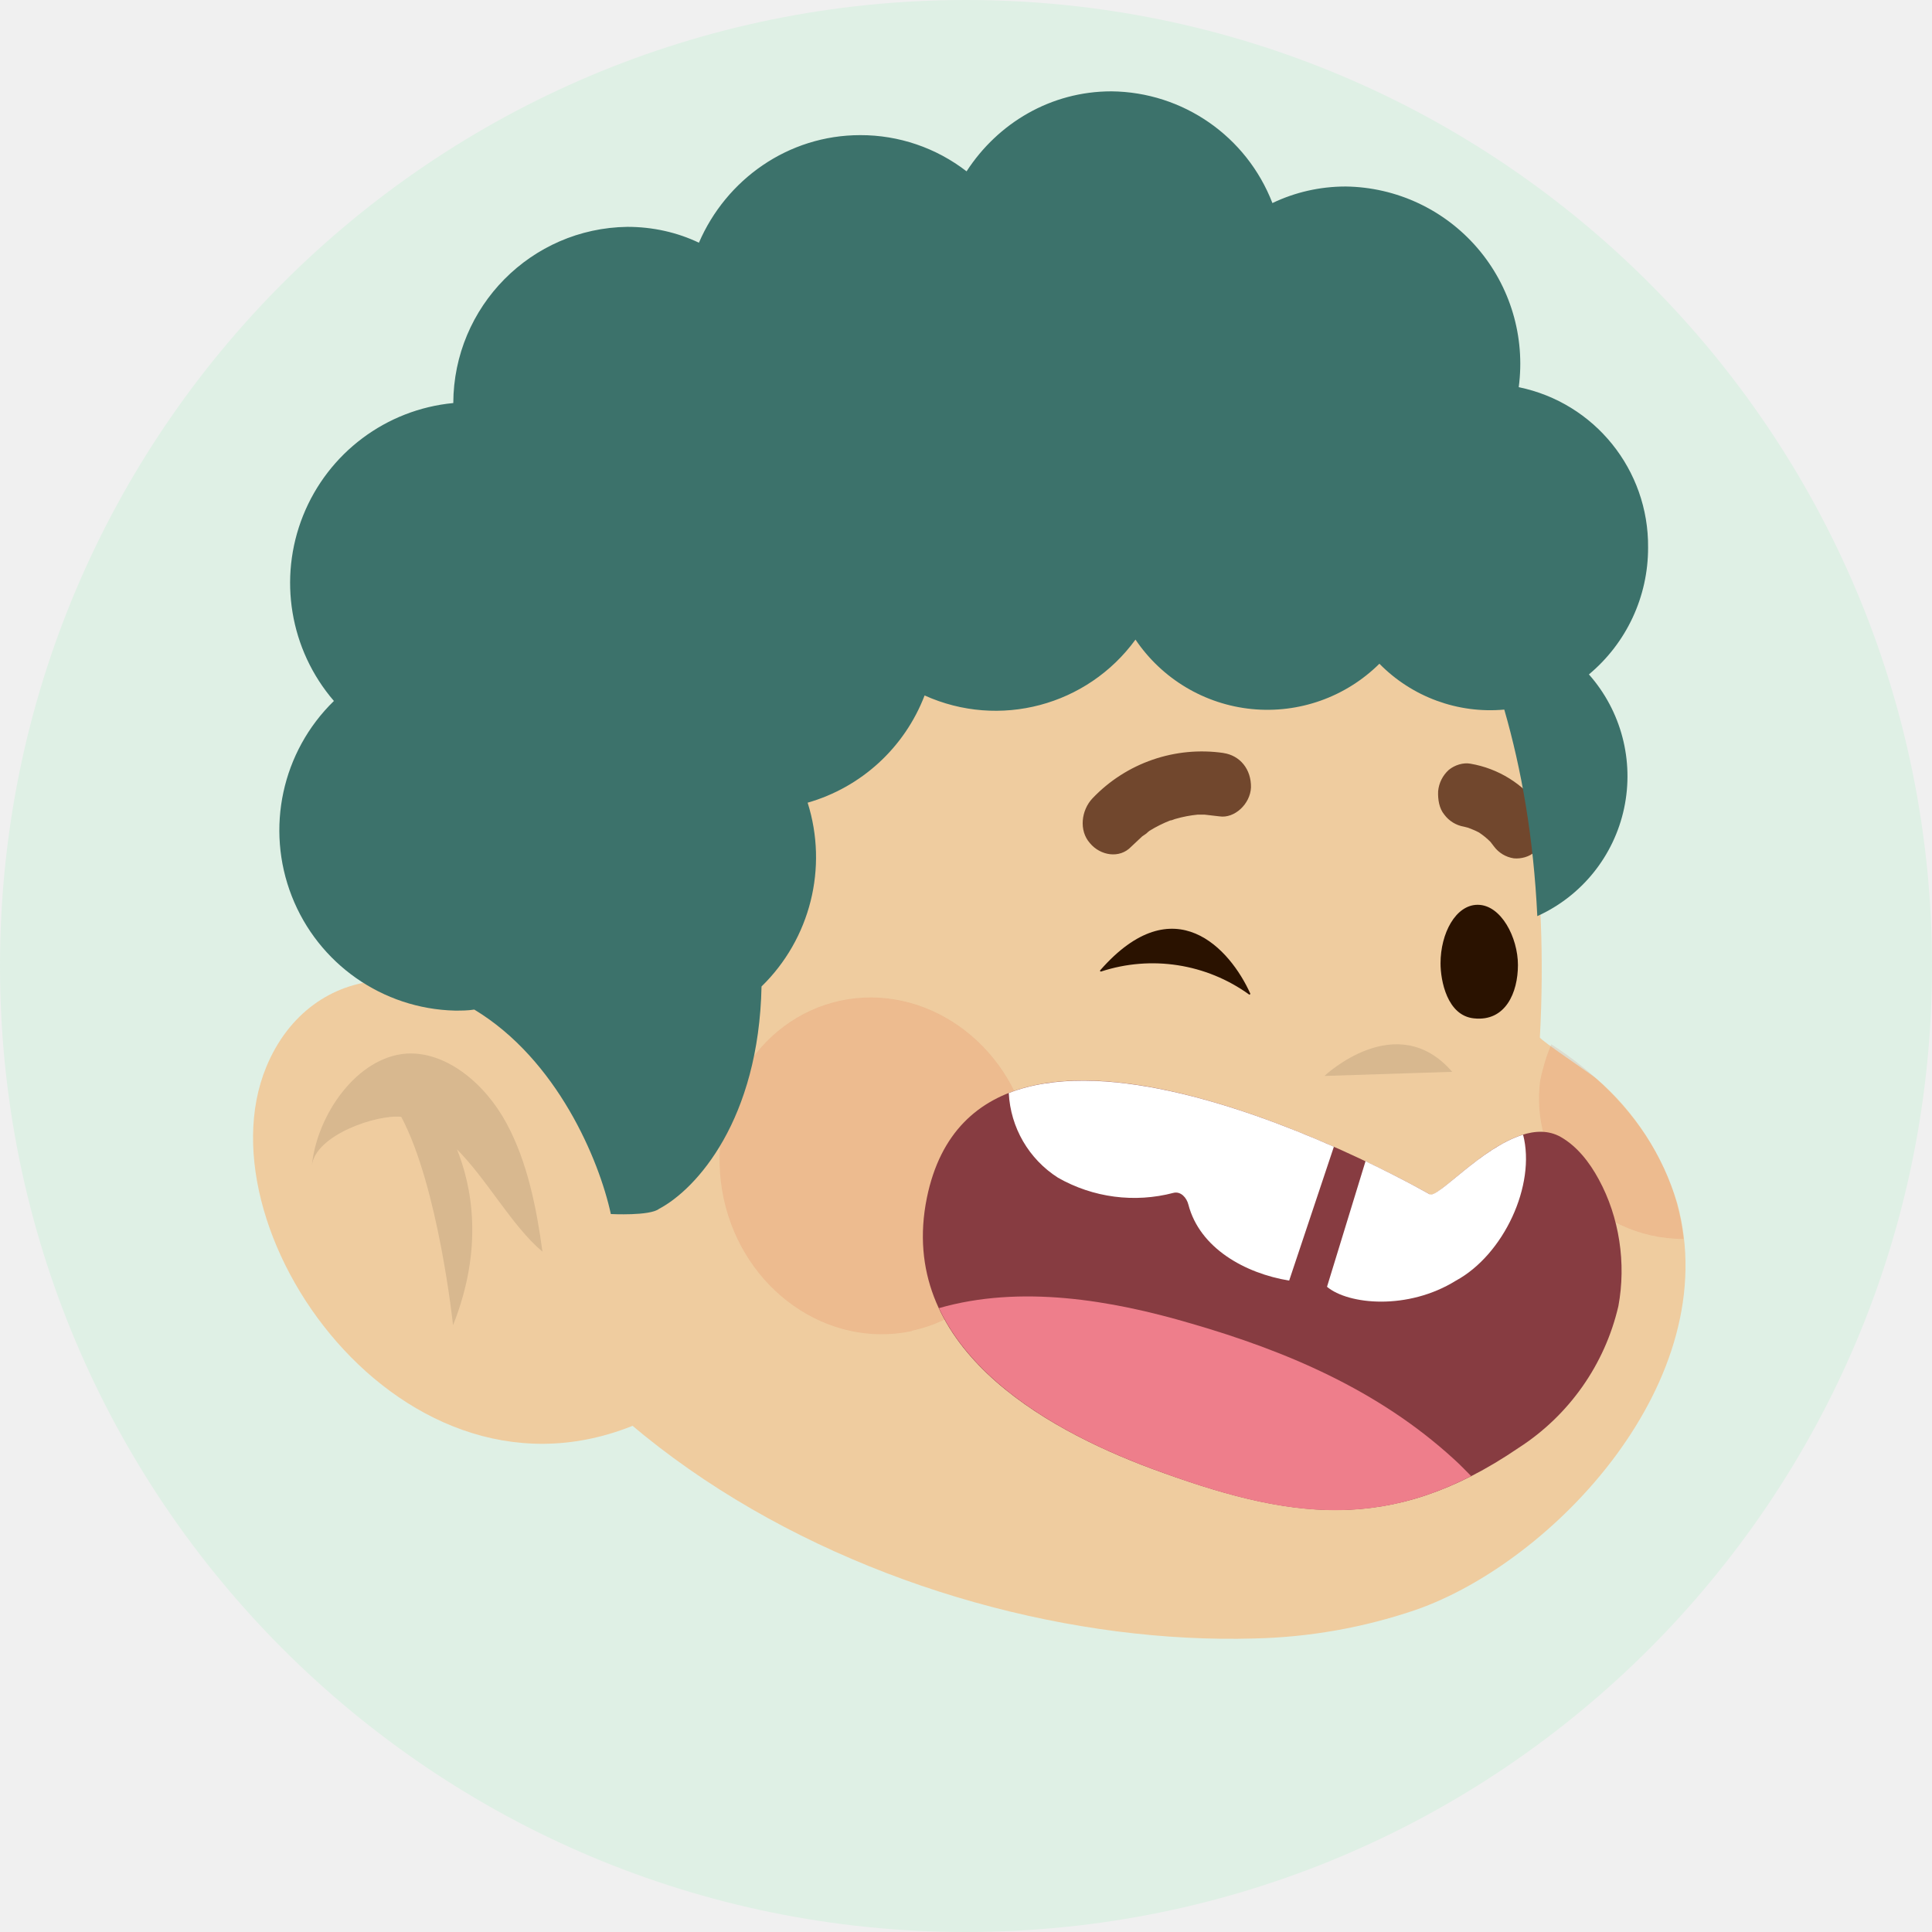
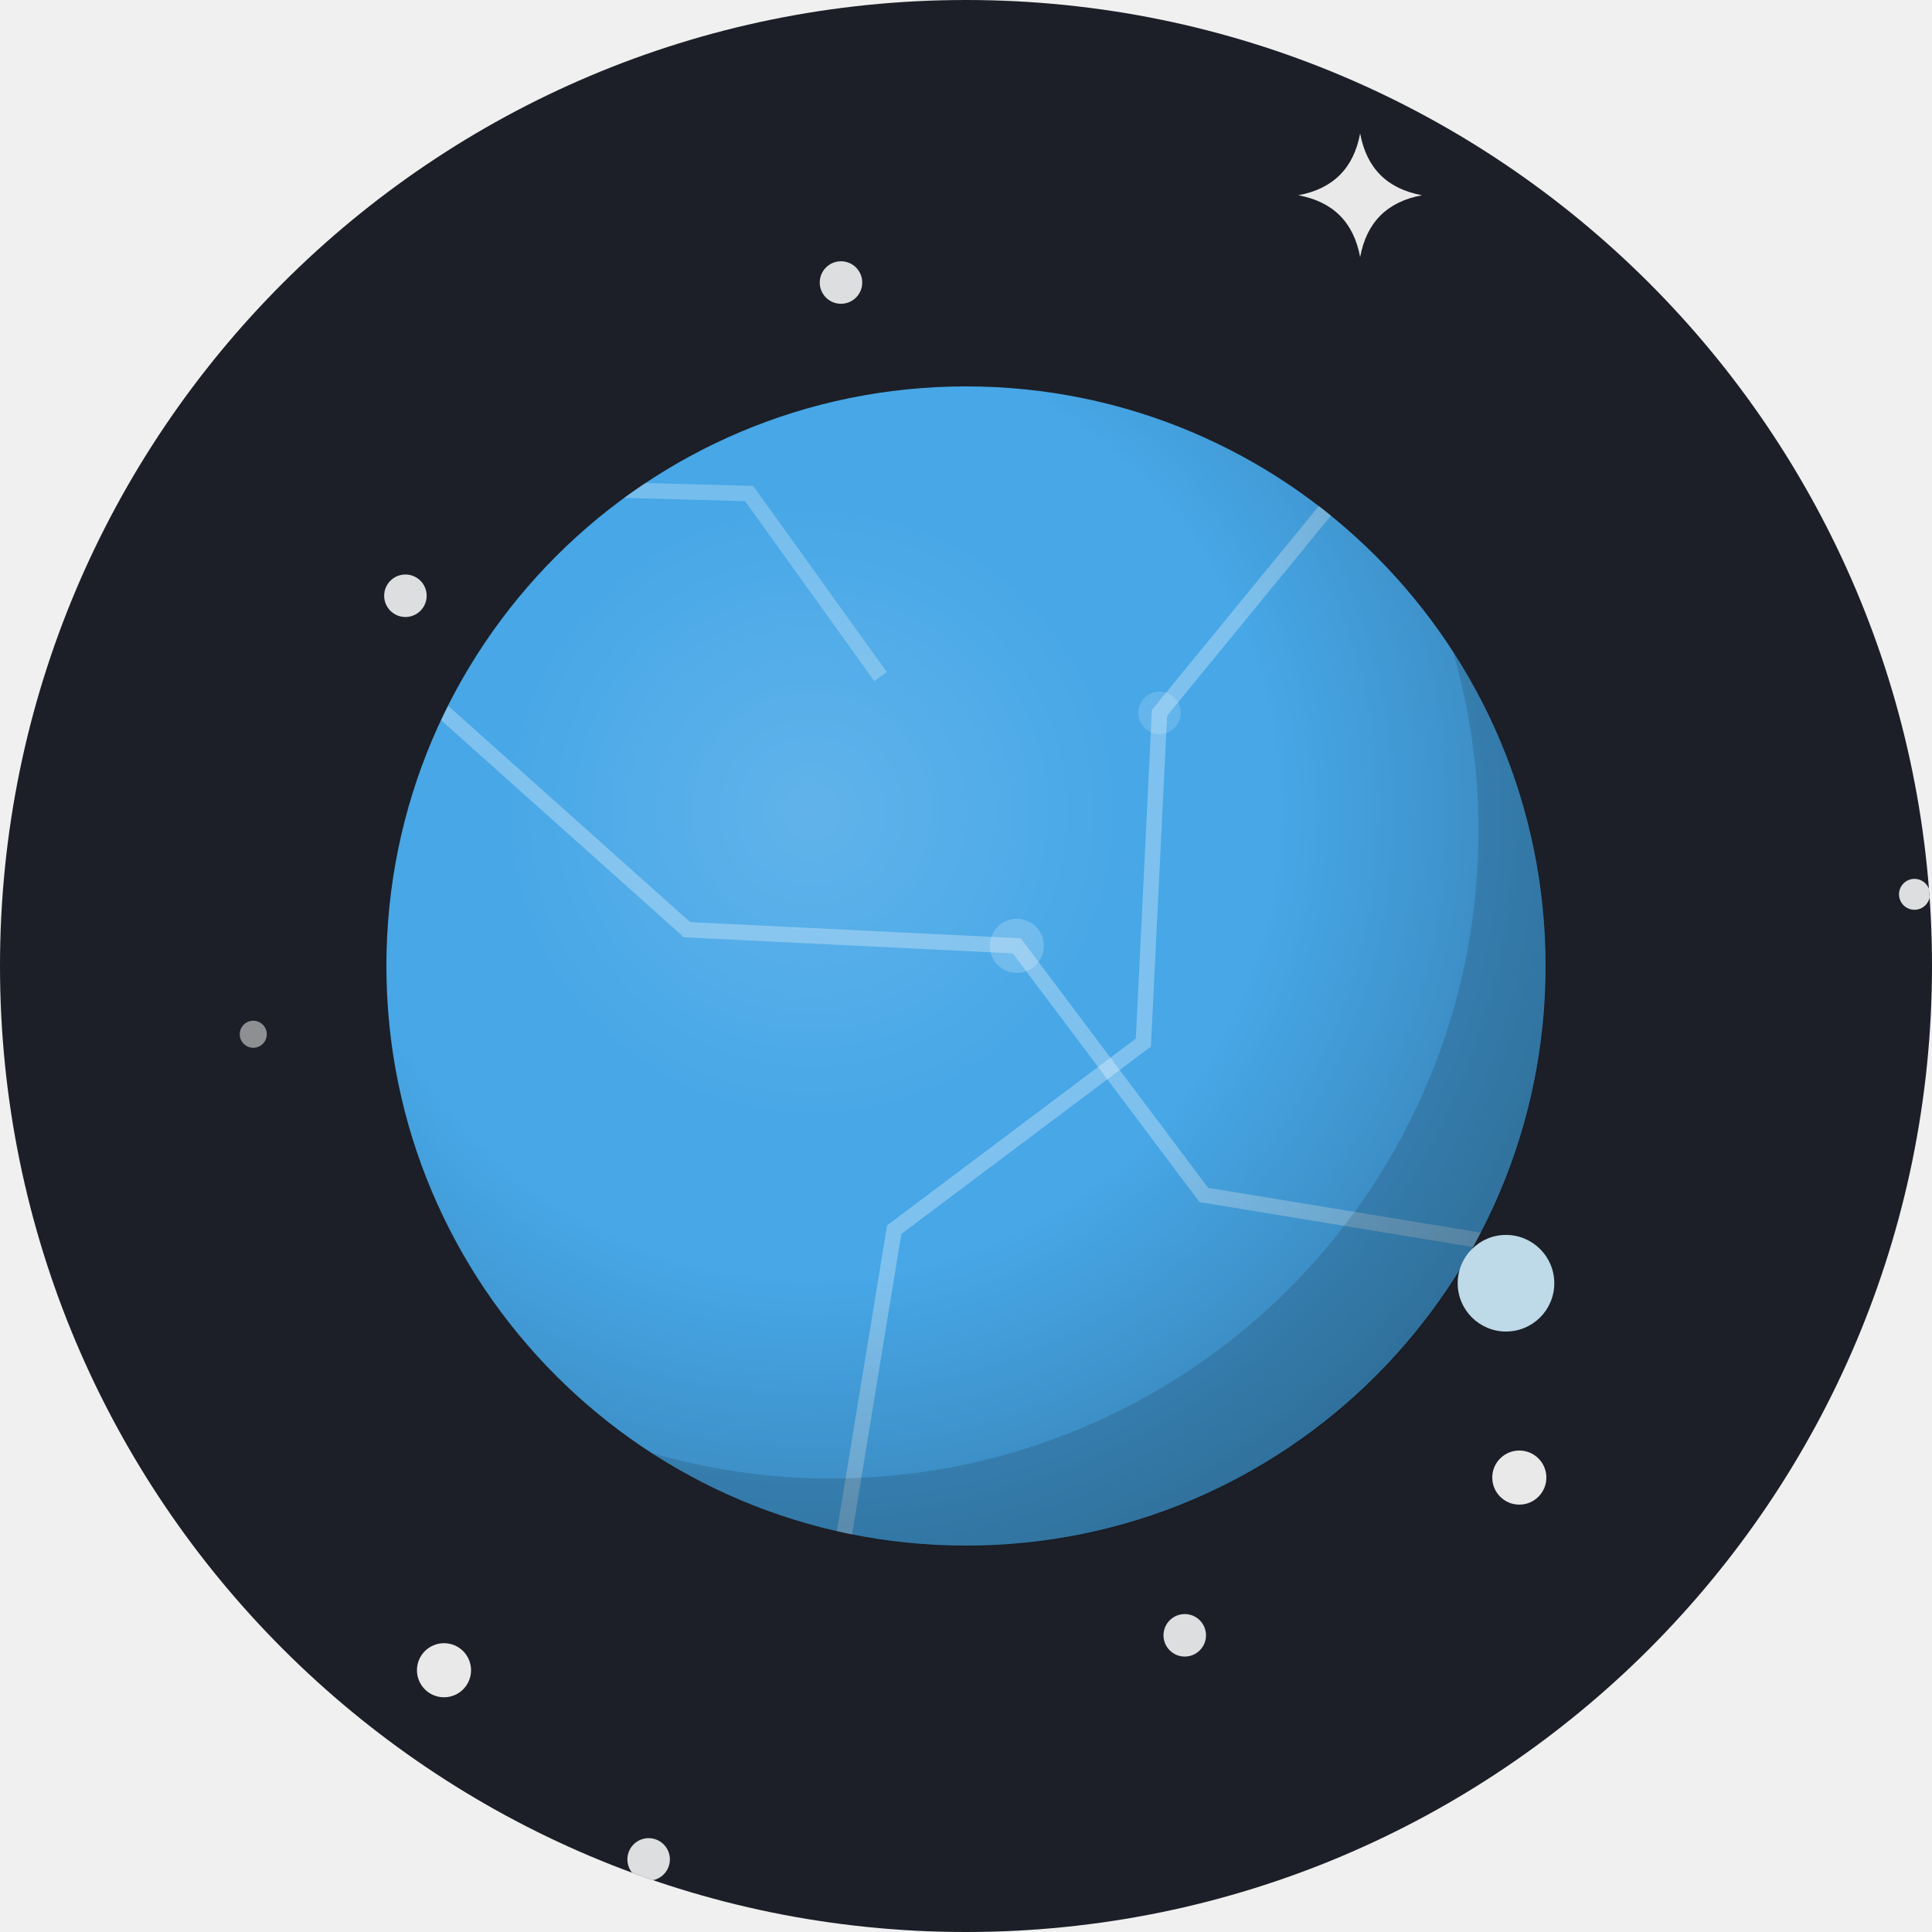
- <svg xmlns="http://www.w3.org/2000/svg" viewBox="0 0 480 480" fill="none" shape-rendering="auto" width="128" height="128">
-   <mask id="viewboxMask">
-     <rect width="480" height="480" rx="240" ry="240" x="0" y="0" fill="#fff" />
-   </mask>
-   <g mask="url(#viewboxMask)">
-     <rect fill="#dff0e5" width="480" height="480" x="0" y="0" />
-     <g transform="matrix(.85775 0 0 .85427 52 47)">
-       <path d="M264 38.6s131.4 20.6 121.4 208.1c0 .7 15.2 10.9 16.4 12a77.1 77.1 0 0 1 23.4 36.3c13.9 51.3-35.7 104.2-75.8 118.2a155 155 0 0 1-46.7 8.3c-103.1 3-239.7-62.7-246.7-191a202.7 202.7 0 0 1 15.1-83.9c0 .1 57.4-142.5 192.9-108Z" fill="#efcc9f" />
-       <path d="M388.7 248.7a57 57 0 0 0-3.2 10.5 40 40 0 0 0 8.5 30.4 42.3 42.3 0 0 0 33 15.7c-3.2-31.7-29-50.7-38.3-56.6ZM203.5 332c24.4-5.2 39.6-31 33.9-57.5-5.7-26.5-30.2-43.7-54.6-38.5-24.4 5.3-39.5 31-33.8 57.6 5.7 26.5 30.1 43.7 54.5 38.5Z" fill="#DC2400" style="mix-blend-mode:multiply" opacity=".1" />
-       <path opacity=".1" d="M323 257.9s20.9-19.9 37-1.2Z" fill="#000" />
-       <path d="M128.7 356.9C59.3 391.7-3.7 304.4 16.5 255.3c12.9-31.4 50.4-33.8 72.1-5.2a185 185 0 0 1 29.1 59.1" fill="#efcc9f" />
-       <path opacity=".1" d="M71.5 279c9 9 16.1 22.5 25 30-1.7-12.5-4.3-26-10.4-37.3-6.2-11.6-17.5-21-29-20.3-14.2 1-25.9 17.6-27.4 32.6 1-9 19-15 25.9-14.2 10.8 20.4 15 60.6 15 60.6 9-22.7 5.4-40.7 1-51.5Z" fill="#000" />
+ <svg xmlns="http://www.w3.org/2000/svg" viewBox="0 0 100 100" fill="none" shape-rendering="auto" aria-hidden="true" width="128" height="128">
+   <defs>
+     <g id="star-faint-0922063b">
+       <circle cx="5" cy="5" r=".7" fill="#fff" fill-opacity=".5" />
    </g>
-     <g transform="matrix(.85472 0 0 .855 19 -17)">
-       <path d="M393.3 367c3 1.7 24.1-24.8 38.2-16.7 4.7 2.7 8.3 7.3 11 12.3 6 11 8 24.4 5.7 36.8a67 67 0 0 1-29 41.2c-37.4 25.5-67 20.7-106.8 6-31.4-11.7-74-35.6-65.2-78.7 15.6-76 146.1-1 146.1-1Z" fill="#873C41" />
-       <path d="M318.9 366.5a44.8 44.8 0 0 1-33.6-4.4 31 31 0 0 1-14.3-24.6c26.3-10.3 67.3 3.6 94.5 15.6l-13 38.9c-12.8-2.1-26-9.4-29.3-22.1-.5-2-2.2-3.9-4.3-3.4ZM420.5 349.6c3.8 14.7-5.7 34.9-19.5 42.4-14 8.7-31.3 7-37.5 1.8l11.2-36.5c11.3 5.4 18.6 9.6 18.6 9.6 2.3 1.4 15-13.6 27.2-17.3Z" fill="#fff" />
-       <path d="M400.3 443.8c-22-20.1-48.9-31.4-76.2-39.3-23.4-6.9-49.7-11.3-73.4-4.5 11 23.5 39.2 38.2 61.7 46.6 34.8 12.9 61.8 18.2 93 2.2-1.7-1.7-3.3-3.4-5.1-5Z" fill="#EE7E8B" />
+     <g id="star-medium-0922063b">
+       <g class="dbpa-tw-medium">
+         <circle cx="5" cy="5" r="1.1" fill="#fff" fill-opacity=".85" />
+       </g>
    </g>
-     <g transform="matrix(.85472 0 0 .855 19 -17)">
-       <path d="M340.9 308.9a48 48 0 0 0-43.1-6.7c-.2 0-.4-.2-.2-.4 21.5-24.5 37.8-6.1 43.6 6.8 0 .2-.2.4-.3.3ZM419 300.3c0 8-3.6 16.5-12.8 15.5-7.8-.8-9.7-11-9.7-16 0-8.7 4.4-17 10.8-17 6.8 0 11.7 9.5 11.7 17.5Z" fill="#2A1200" />
-       <path d="M333.5 238.7a43.9 43.9 0 0 0-38.2 13.2c-3.2 3.4-4 9.3-.7 13 3 3.6 8.6 4.6 12 1l3.2-3c.4-.3 1.3-.8 1.6-1.2l.5-.4a37.7 37.7 0 0 1 6-3c.5 0 1.2-.4 1.7-.5a35.6 35.6 0 0 1 6.3-1.2h2l4.3.5c4.4.7 9-3.6 9.2-8.4.1-5.3-3.2-9.3-8-10ZM425.4 254.4a31.4 31.4 0 0 0-20.2-12.6c-2.1-.4-4.6.4-6.3 1.8a9.5 9.5 0 0 0-3.1 6.2c-.1 2.4.3 5 1.8 6.8a9 9 0 0 0 5.7 3.5l1.2.3c1 .4 2.1.8 3.2 1.4 1.2.8 2.3 1.7 3.3 2.7l1 1.3a8.8 8.8 0 0 0 5.8 3.5c2 .2 4.6-.4 6.2-2 1.7-1.5 3-3.6 3.2-6 .1-2.5-.4-5-1.8-7Z" fill="#71472D" />
+     <g id="star-sparkle-0922063b">
+       <g class="dbpa-tw-sparkle">
+         <path d="M5 1.8Q5.5 4.5 8.2 5 5.5 5.5 5 8.2 4.5 5.5 1.8 5 4.5 4.5 5 1.8" fill="#fff" fill-opacity=".9" />
+       </g>
    </g>
-     <g transform="matrix(.85472 0 0 .85667 18 -15)">
-       <path d="M379.9 210a45.2 45.2 0 0 0 36.3 13.3c5 17.3 8.5 37 9.6 59.9a44.5 44.5 0 0 0 15-70.1 47.7 47.7 0 0 0 17.2-36.8 47 47 0 0 0-37.6-46.5 51.4 51.4 0 0 0-50.3-58.2c-7.6 0-14.8 1.7-21.3 4.8A50.7 50.7 0 0 0 302 44c-17.6 0-33 9.2-42.1 23.2A50.4 50.4 0 0 0 229 56.7c-21 0-39 12.9-46.9 31.2-6.3-3-13.4-4.6-20.8-4.6a51.3 51.3 0 0 0-50.6 51.1A52.4 52.4 0 0 0 76 220.8a52.3 52.3 0 0 0 35.2 89.8c1.9 0 3.7 0 5.6-.3 24.1 14.5 36.3 43.6 39.7 59.3 0 0 11.3.6 14-1.5 11-5.8 29-25.9 29.8-64.5a52.3 52.3 0 0 0 13.4-53.3 51.6 51.6 0 0 0 34-31.1A50.3 50.3 0 0 0 309 203a46.3 46.3 0 0 0 70.9 7Z" fill="#3c726b" />
+     <g id="star-small-0922063b">
+       <circle cx="5" cy="5" r=".8" fill="#fff" fill-opacity=".85" />
    </g>
-     <g transform="matrix(.85472 0 0 .85667 14 -12)" />
+     <g id="star-large-0922063b">
+       <g class="dbpa-tw-large">
+         <circle cx="5" cy="5" r="1.4" fill="#fff" fill-opacity=".9" />
+       </g>
+     </g>
+     <g id="planet-disc-0922063b">
+       <circle cx="30" cy="30" r="30" fill="#47a7e7" />
+     </g>
+     <clipPath id="dicebearPlanets-cracked">
+       <circle cx="34" cy="33" r="30" />
+     </clipPath>
+     <g id="surface-cracked-0922063b">
+       <g class="dbpa-surface">
+         <g clip-path="url(#dicebearPlanets-cracked)">
+           <path d="m2 31 16-4 14 8 16-6 18 6" stroke="#fff" stroke-opacity=".3" stroke-width=".8" />
+           <path d="m28 3 4 16-8 14 6 16-4 14" stroke="#fff" stroke-opacity=".3" stroke-width=".8" />
+           <path d="m44 45 10 6 10-4" stroke="#fff" stroke-opacity=".25" stroke-width=".8" />
+           <circle cx="32" cy="35" r="1.4" fill="#fff" fill-opacity=".2" />
+           <circle cx="30" cy="49" r="1.1" fill="#fff" fill-opacity=".16" />
+         </g>
+       </g>
+     </g>
+     <radialGradient id="dicebearPlanets-shade" gradientUnits="userSpaceOnUse" cx="22" cy="22" r="44">
+       <stop offset="0" stop-color="#fff" stop-opacity=".14" />
+       <stop offset=".38" stop-color="#fff" stop-opacity="0" />
+       <stop offset=".55" stop-color="#000" stop-opacity="0" />
+       <stop offset="1" stop-color="#000" stop-opacity=".26" />
+     </radialGradient>
+     <g id="shade-soft-0922063b">
+       <circle cx="30" cy="30" r="30" fill="url(#dicebearPlanets-shade)" />
+       <path d="M55.2 13.7a30 30 0 0 1-41.5 41.5 33.5 33.5 0 0 0 41.5-41.5" fill="#000" fill-opacity=".13" />
+     </g>
+     <g id="moons-tiny-0922063b">
+       <g class="dbpa-moons">
+         <circle cx="60" cy="42" r="2.5" fill="#bed9e7" />
+       </g>
+     </g>
+     <g id="animation-none-0922063b" />
+     <clipPath id="clip-0922063b">
+       <rect width="100" height="100" rx="50" ry="50" />
+     </clipPath>
+   </defs>
+   <g clip-path="url(#clip-0922063b)">
+     <rect width="100" height="100" fill="#1c1f27" />
+     <use transform="translate(7.5 7.5) translate(-10.48984, -8.44919)" href="#star-faint-0922063b" />
+     <use transform="translate(32.5 7.5) translate(6.02946, 2.12382)" href="#star-medium-0922063b" />
+     <use transform="translate(57.5 7.5) translate(7.90043, -2.39373)" href="#star-sparkle-0922063b" />
+     <use transform="translate(82.5 7.5) translate(-1.80077, -2.59179)" href="#star-medium-0922063b" />
+     <use transform="translate(7.5 32.5) translate(8.48428, -6.66411)" href="#star-medium-0922063b" />
+     <use transform="translate(82.5 32.5) translate(11.59251, 8.78966)" href="#star-small-0922063b" />
+     <use transform="translate(7.5 57.5) translate(0.60933, -8.96717)" href="#star-faint-0922063b" />
+     <use transform="translate(82.5 57.5) translate(10.97892, 6.25801)" href="#star-medium-0922063b" />
+     <use transform="translate(7.5 82.5) translate(10.48138, -1.04897)" href="#star-large-0922063b" />
+     <use transform="translate(32.5 82.5) translate(-3.92673, 8.74225)" href="#star-medium-0922063b" />
+     <use transform="translate(57.5 82.5) translate(-1.17782, -2.85636)" href="#star-medium-0922063b" />
+     <use transform="translate(82.5 82.5) translate(-8.86069, -11.02083)" href="#star-large-0922063b" />
+     <use transform="translate(20 20)" href="#planet-disc-0922063b" />
+     <use transform="translate(16 17) rotate(-156.6423, 34, 33)" href="#surface-cracked-0922063b" />
+     <use transform="translate(20 20)" href="#shade-soft-0922063b" />
+     <use transform="translate(21 21) translate(-3.04989, 3.4199)" href="#moons-tiny-0922063b" />
+     <use href="#animation-none-0922063b" />
  </g>
</svg>
